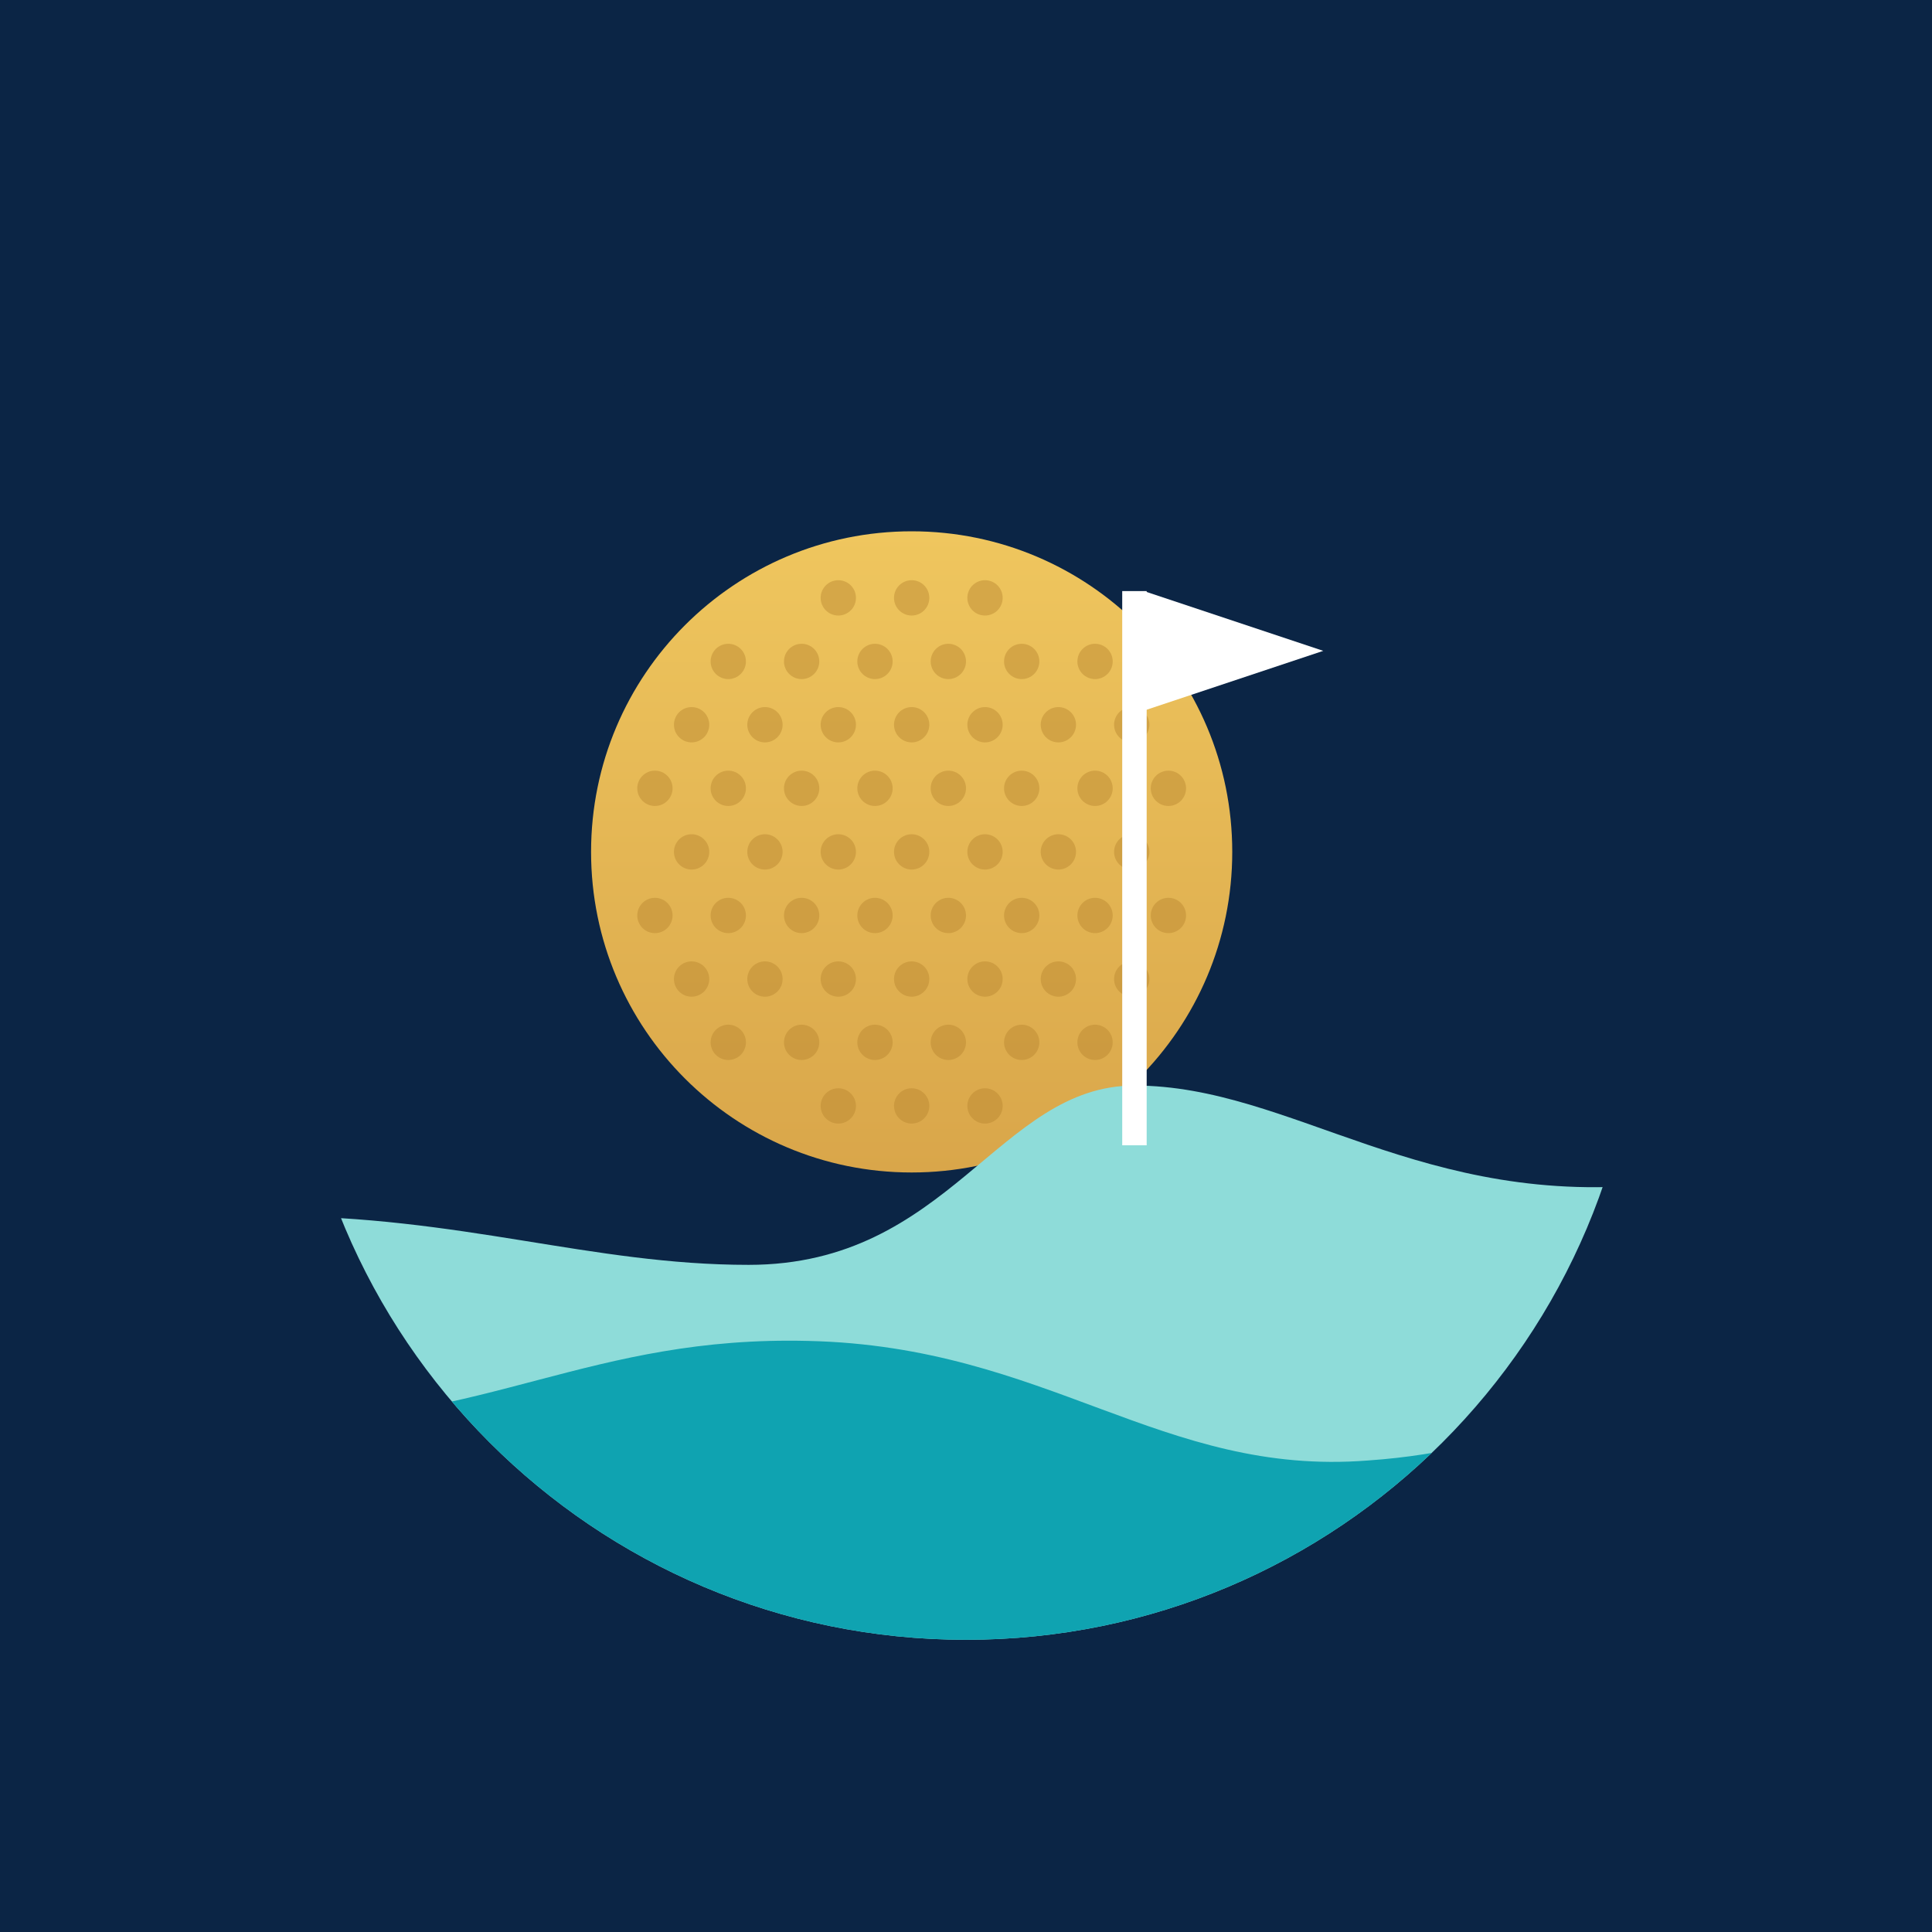
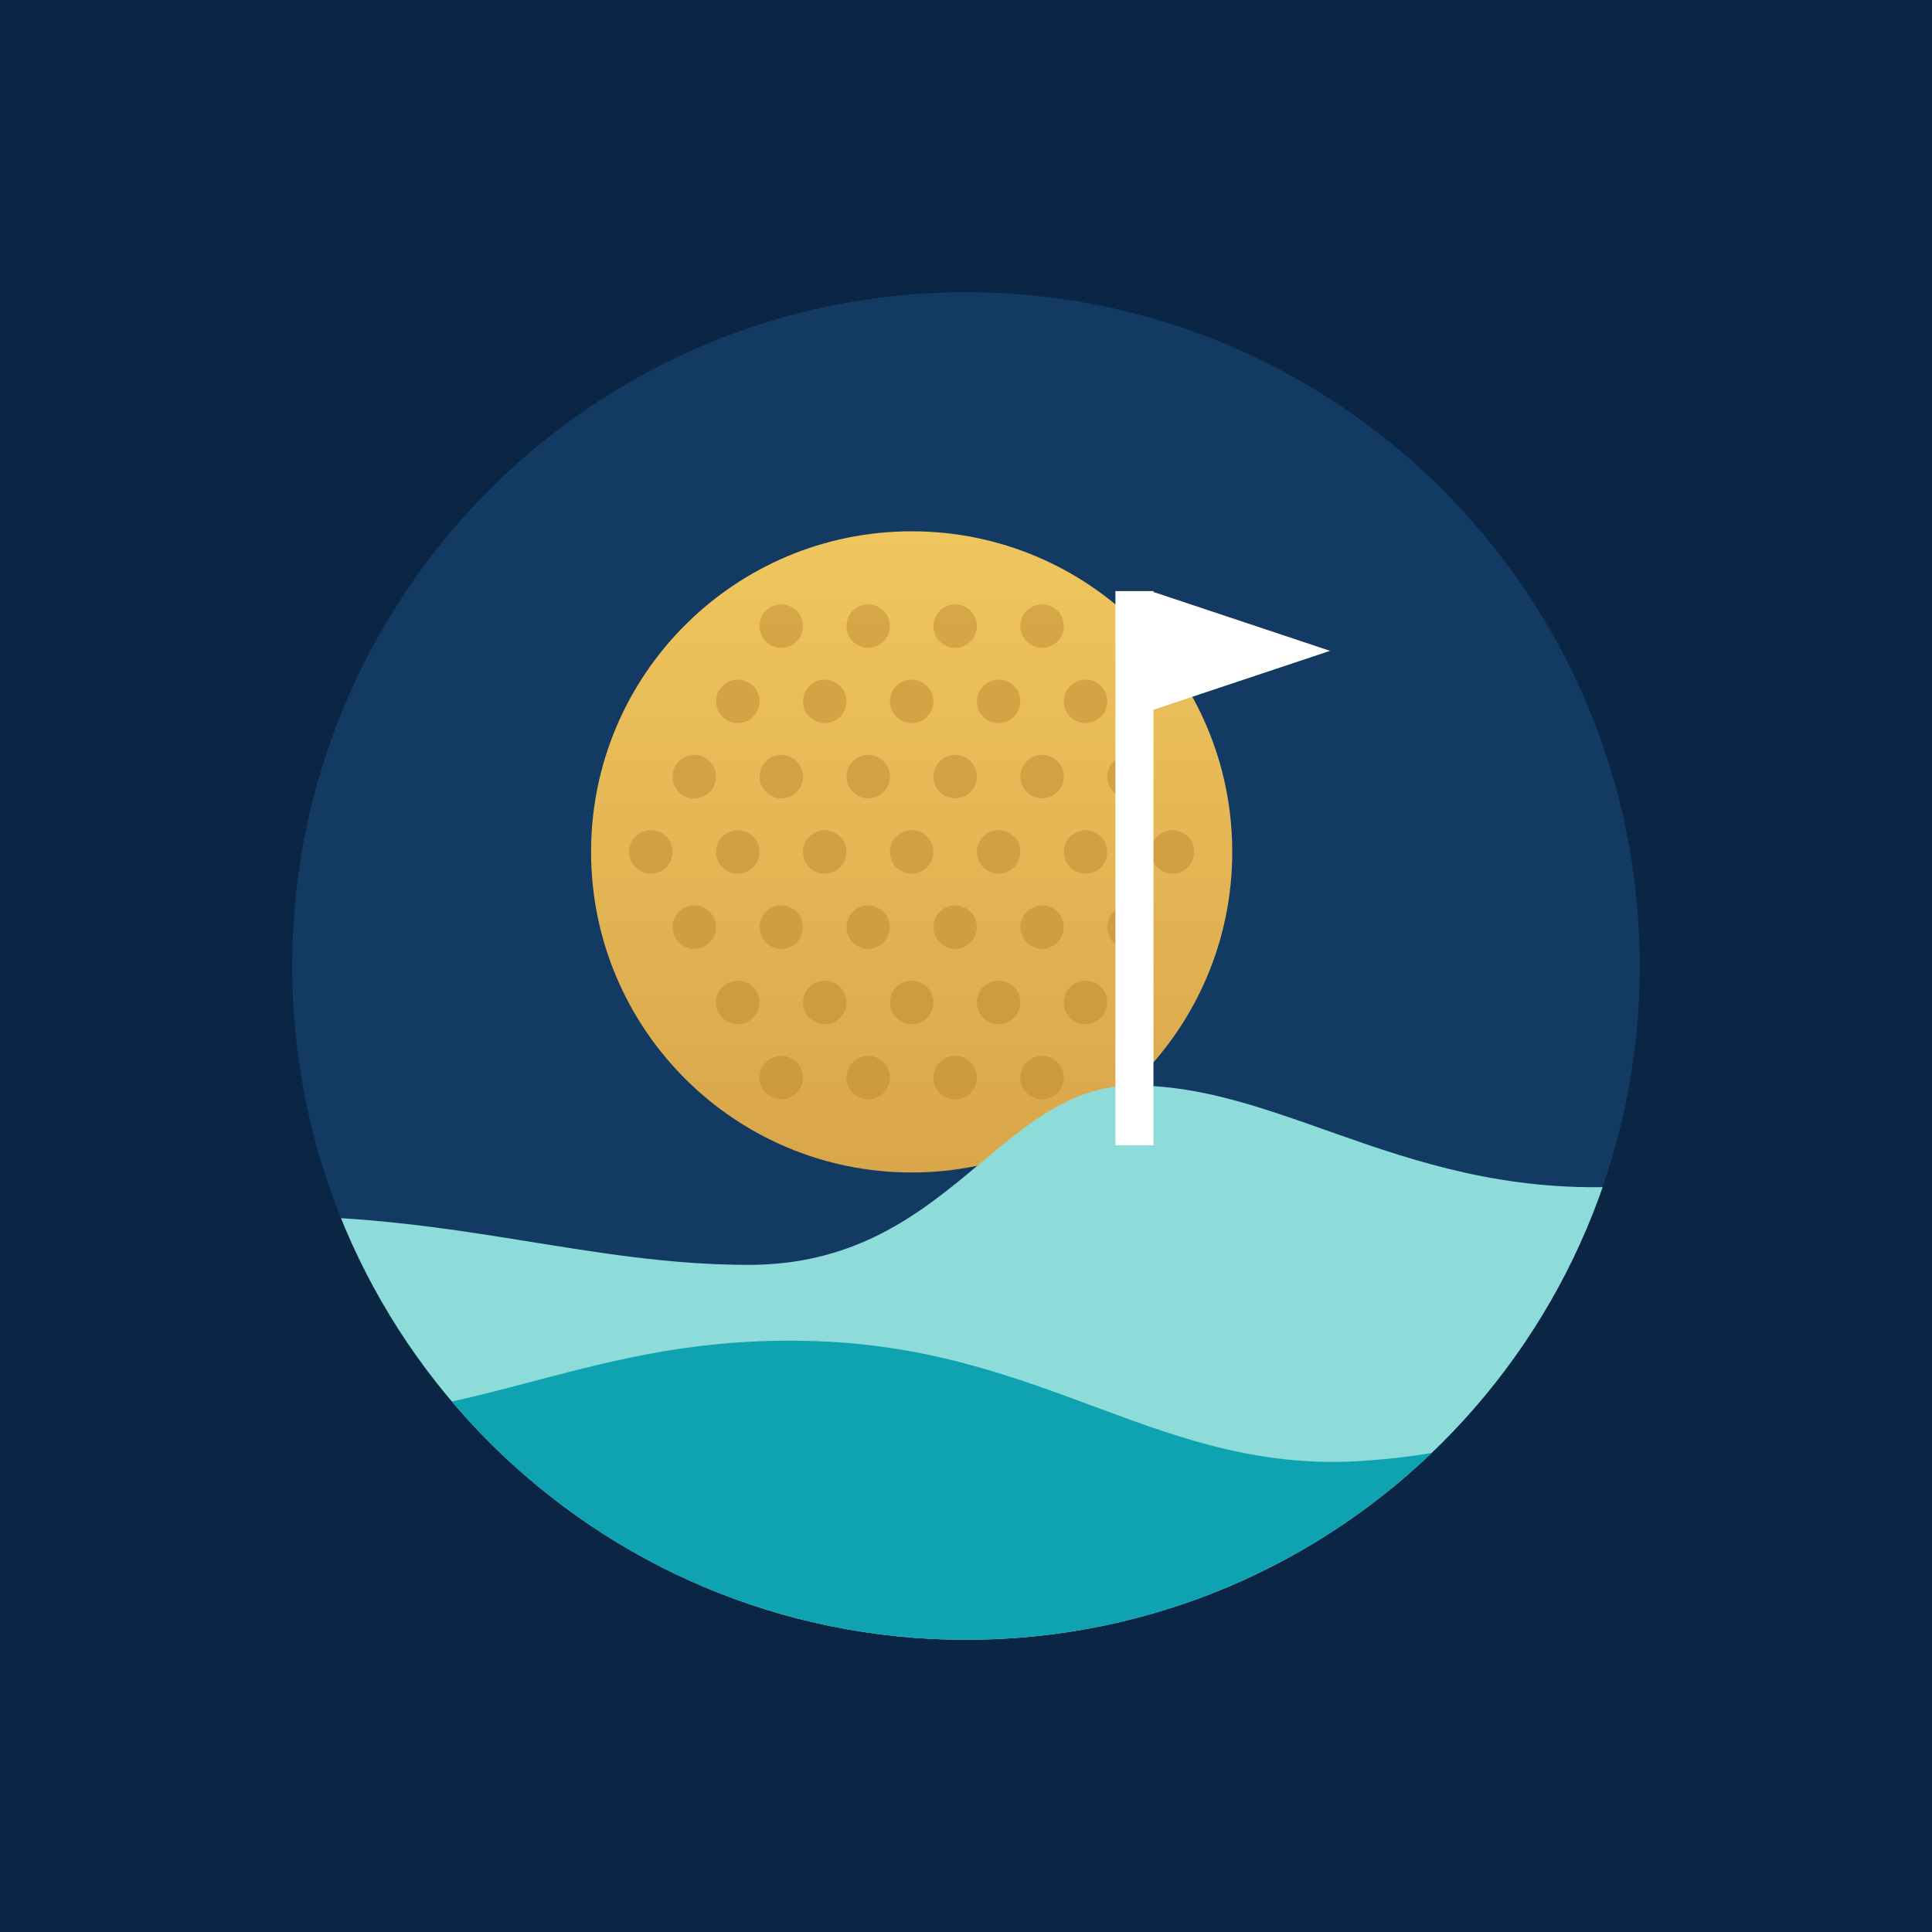
<svg xmlns="http://www.w3.org/2000/svg" viewBox="0 0 512 512" width="512" height="512" role="img" aria-labelledby="t">
  <rect width="512" height="512" fill="#0B2545" />
  <g transform="translate(256 256) scale(0.72) translate(-256 -256)">
    <defs>
      <linearGradient id="mk-sun" x1="0" y1="0" x2="0" y2="1">
        <stop offset="0" stop-color="#EFC65E" />
        <stop offset="1" stop-color="#D9A64A" />
      </linearGradient>
      <clipPath id="mk-badge">
        <circle cx="256" cy="256" r="248" />
      </clipPath>
    </defs>
    <g clip-path="url(#mk-badge)">
-       <circle cx="256" cy="256" r="248" fill="#0B2545" />
+       <circle cx="256" cy="256" r="248" fill="#123A63" />
      <circle cx="236" cy="214" r="118" fill="url(#mk-sun)" />
      <g fill="#B8862E" opacity="0.45">
-         <circle cx="209.0" cy="120.5" r="6.5" />
-         <circle cx="236.0" cy="120.5" r="6.5" />
-         <circle cx="263.0" cy="120.5" r="6.5" />
-         <circle cx="168.5" cy="143.9" r="6.5" />
-         <circle cx="195.5" cy="143.9" r="6.5" />
-         <circle cx="222.5" cy="143.9" r="6.5" />
-         <circle cx="249.5" cy="143.9" r="6.5" />
-         <circle cx="276.5" cy="143.9" r="6.5" />
-         <circle cx="303.5" cy="143.9" r="6.5" />
-         <circle cx="155.0" cy="167.2" r="6.5" />
-         <circle cx="182.0" cy="167.2" r="6.5" />
-         <circle cx="209.0" cy="167.2" r="6.5" />
-         <circle cx="236.0" cy="167.2" r="6.5" />
-         <circle cx="263.0" cy="167.2" r="6.5" />
-         <circle cx="290.0" cy="167.2" r="6.5" />
-         <circle cx="317.0" cy="167.2" r="6.5" />
-         <circle cx="141.5" cy="190.6" r="6.5" />
-         <circle cx="168.5" cy="190.6" r="6.5" />
-         <circle cx="195.5" cy="190.6" r="6.5" />
-         <circle cx="222.5" cy="190.6" r="6.5" />
-         <circle cx="249.5" cy="190.6" r="6.5" />
-         <circle cx="276.5" cy="190.6" r="6.5" />
-         <circle cx="303.5" cy="190.6" r="6.5" />
-         <circle cx="330.5" cy="190.6" r="6.5" />
-         <circle cx="155.0" cy="214.0" r="6.5" />
-         <circle cx="182.0" cy="214.0" r="6.5" />
-         <circle cx="209.0" cy="214.0" r="6.5" />
-         <circle cx="236.0" cy="214.0" r="6.5" />
-         <circle cx="263.0" cy="214.0" r="6.5" />
-         <circle cx="290.0" cy="214.0" r="6.5" />
-         <circle cx="317.0" cy="214.0" r="6.5" />
-         <circle cx="141.5" cy="237.4" r="6.5" />
-         <circle cx="168.5" cy="237.4" r="6.5" />
-         <circle cx="195.5" cy="237.4" r="6.5" />
-         <circle cx="222.5" cy="237.4" r="6.5" />
-         <circle cx="249.5" cy="237.4" r="6.5" />
-         <circle cx="276.5" cy="237.4" r="6.5" />
-         <circle cx="303.5" cy="237.4" r="6.5" />
-         <circle cx="330.5" cy="237.4" r="6.5" />
-         <circle cx="155.0" cy="260.8" r="6.5" />
-         <circle cx="182.0" cy="260.8" r="6.5" />
-         <circle cx="209.0" cy="260.8" r="6.5" />
-         <circle cx="236.0" cy="260.8" r="6.5" />
-         <circle cx="263.0" cy="260.8" r="6.5" />
-         <circle cx="290.0" cy="260.8" r="6.5" />
-         <circle cx="317.0" cy="260.8" r="6.5" />
-         <circle cx="168.5" cy="284.1" r="6.5" />
-         <circle cx="195.5" cy="284.1" r="6.5" />
-         <circle cx="222.5" cy="284.1" r="6.5" />
-         <circle cx="249.5" cy="284.1" r="6.5" />
-         <circle cx="276.5" cy="284.1" r="6.5" />
-         <circle cx="303.5" cy="284.1" r="6.5" />
-         <circle cx="209.0" cy="307.5" r="6.5" />
-         <circle cx="236.0" cy="307.5" r="6.5" />
-         <circle cx="263.0" cy="307.5" r="6.5" />
+         <circle cx="188.0" cy="130.9" r="8" />
+         <circle cx="220.0" cy="130.9" r="8" />
+         <circle cx="252.0" cy="130.9" r="8" />
+         <circle cx="284.0" cy="130.9" r="8" />
+         <circle cx="172.0" cy="158.6" r="8" />
+         <circle cx="204.0" cy="158.6" r="8" />
+         <circle cx="236.0" cy="158.6" r="8" />
+         <circle cx="268.0" cy="158.6" r="8" />
+         <circle cx="300.0" cy="158.6" r="8" />
+         <circle cx="156.0" cy="186.3" r="8" />
+         <circle cx="188.0" cy="186.3" r="8" />
+         <circle cx="220.0" cy="186.3" r="8" />
+         <circle cx="252.0" cy="186.3" r="8" />
+         <circle cx="284.0" cy="186.3" r="8" />
+         <circle cx="316.0" cy="186.3" r="8" />
+         <circle cx="140.0" cy="214.0" r="8" />
+         <circle cx="172.0" cy="214.0" r="8" />
+         <circle cx="204.0" cy="214.0" r="8" />
+         <circle cx="236.0" cy="214.0" r="8" />
+         <circle cx="268.0" cy="214.0" r="8" />
+         <circle cx="300.0" cy="214.0" r="8" />
+         <circle cx="332.0" cy="214.0" r="8" />
+         <circle cx="156.0" cy="241.7" r="8" />
+         <circle cx="188.0" cy="241.7" r="8" />
+         <circle cx="220.0" cy="241.7" r="8" />
+         <circle cx="252.0" cy="241.7" r="8" />
+         <circle cx="284.0" cy="241.7" r="8" />
+         <circle cx="316.0" cy="241.7" r="8" />
+         <circle cx="172.0" cy="269.4" r="8" />
+         <circle cx="204.0" cy="269.4" r="8" />
+         <circle cx="236.0" cy="269.4" r="8" />
+         <circle cx="268.0" cy="269.4" r="8" />
+         <circle cx="300.0" cy="269.4" r="8" />
+         <circle cx="188.0" cy="297.1" r="8" />
+         <circle cx="220.0" cy="297.1" r="8" />
+         <circle cx="252.0" cy="297.1" r="8" />
+         <circle cx="284.0" cy="297.1" r="8" />
      </g>
      <path d="M0 348 C70 348 118 366 176 366 C250 366 268 300 318 300 C376 300 424 346 512 336 V512 H0 Z" fill="#8EDCD9" />
      <path d="M0 424 C80 424 118 392 198 394 C286 396 328 444 404 438 C462 434 490 412 512 408 V512 H0 Z" fill="#0FA3B1" />
-       <path d="M313.5 118 H322.5 V322 H313.5 Z" fill="#FFFFFF" />
-       <path d="M321.5 118 L387.5 140 L321.5 162 Z" fill="#FFFFFF" />
+       <path d="M311 118 H325 V322 H311 Z" fill="#FFFFFF" />
+       <path d="M324 118 L390 140 L324 162 Z" fill="#FFFFFF" />
    </g>
  </g>
</svg>
